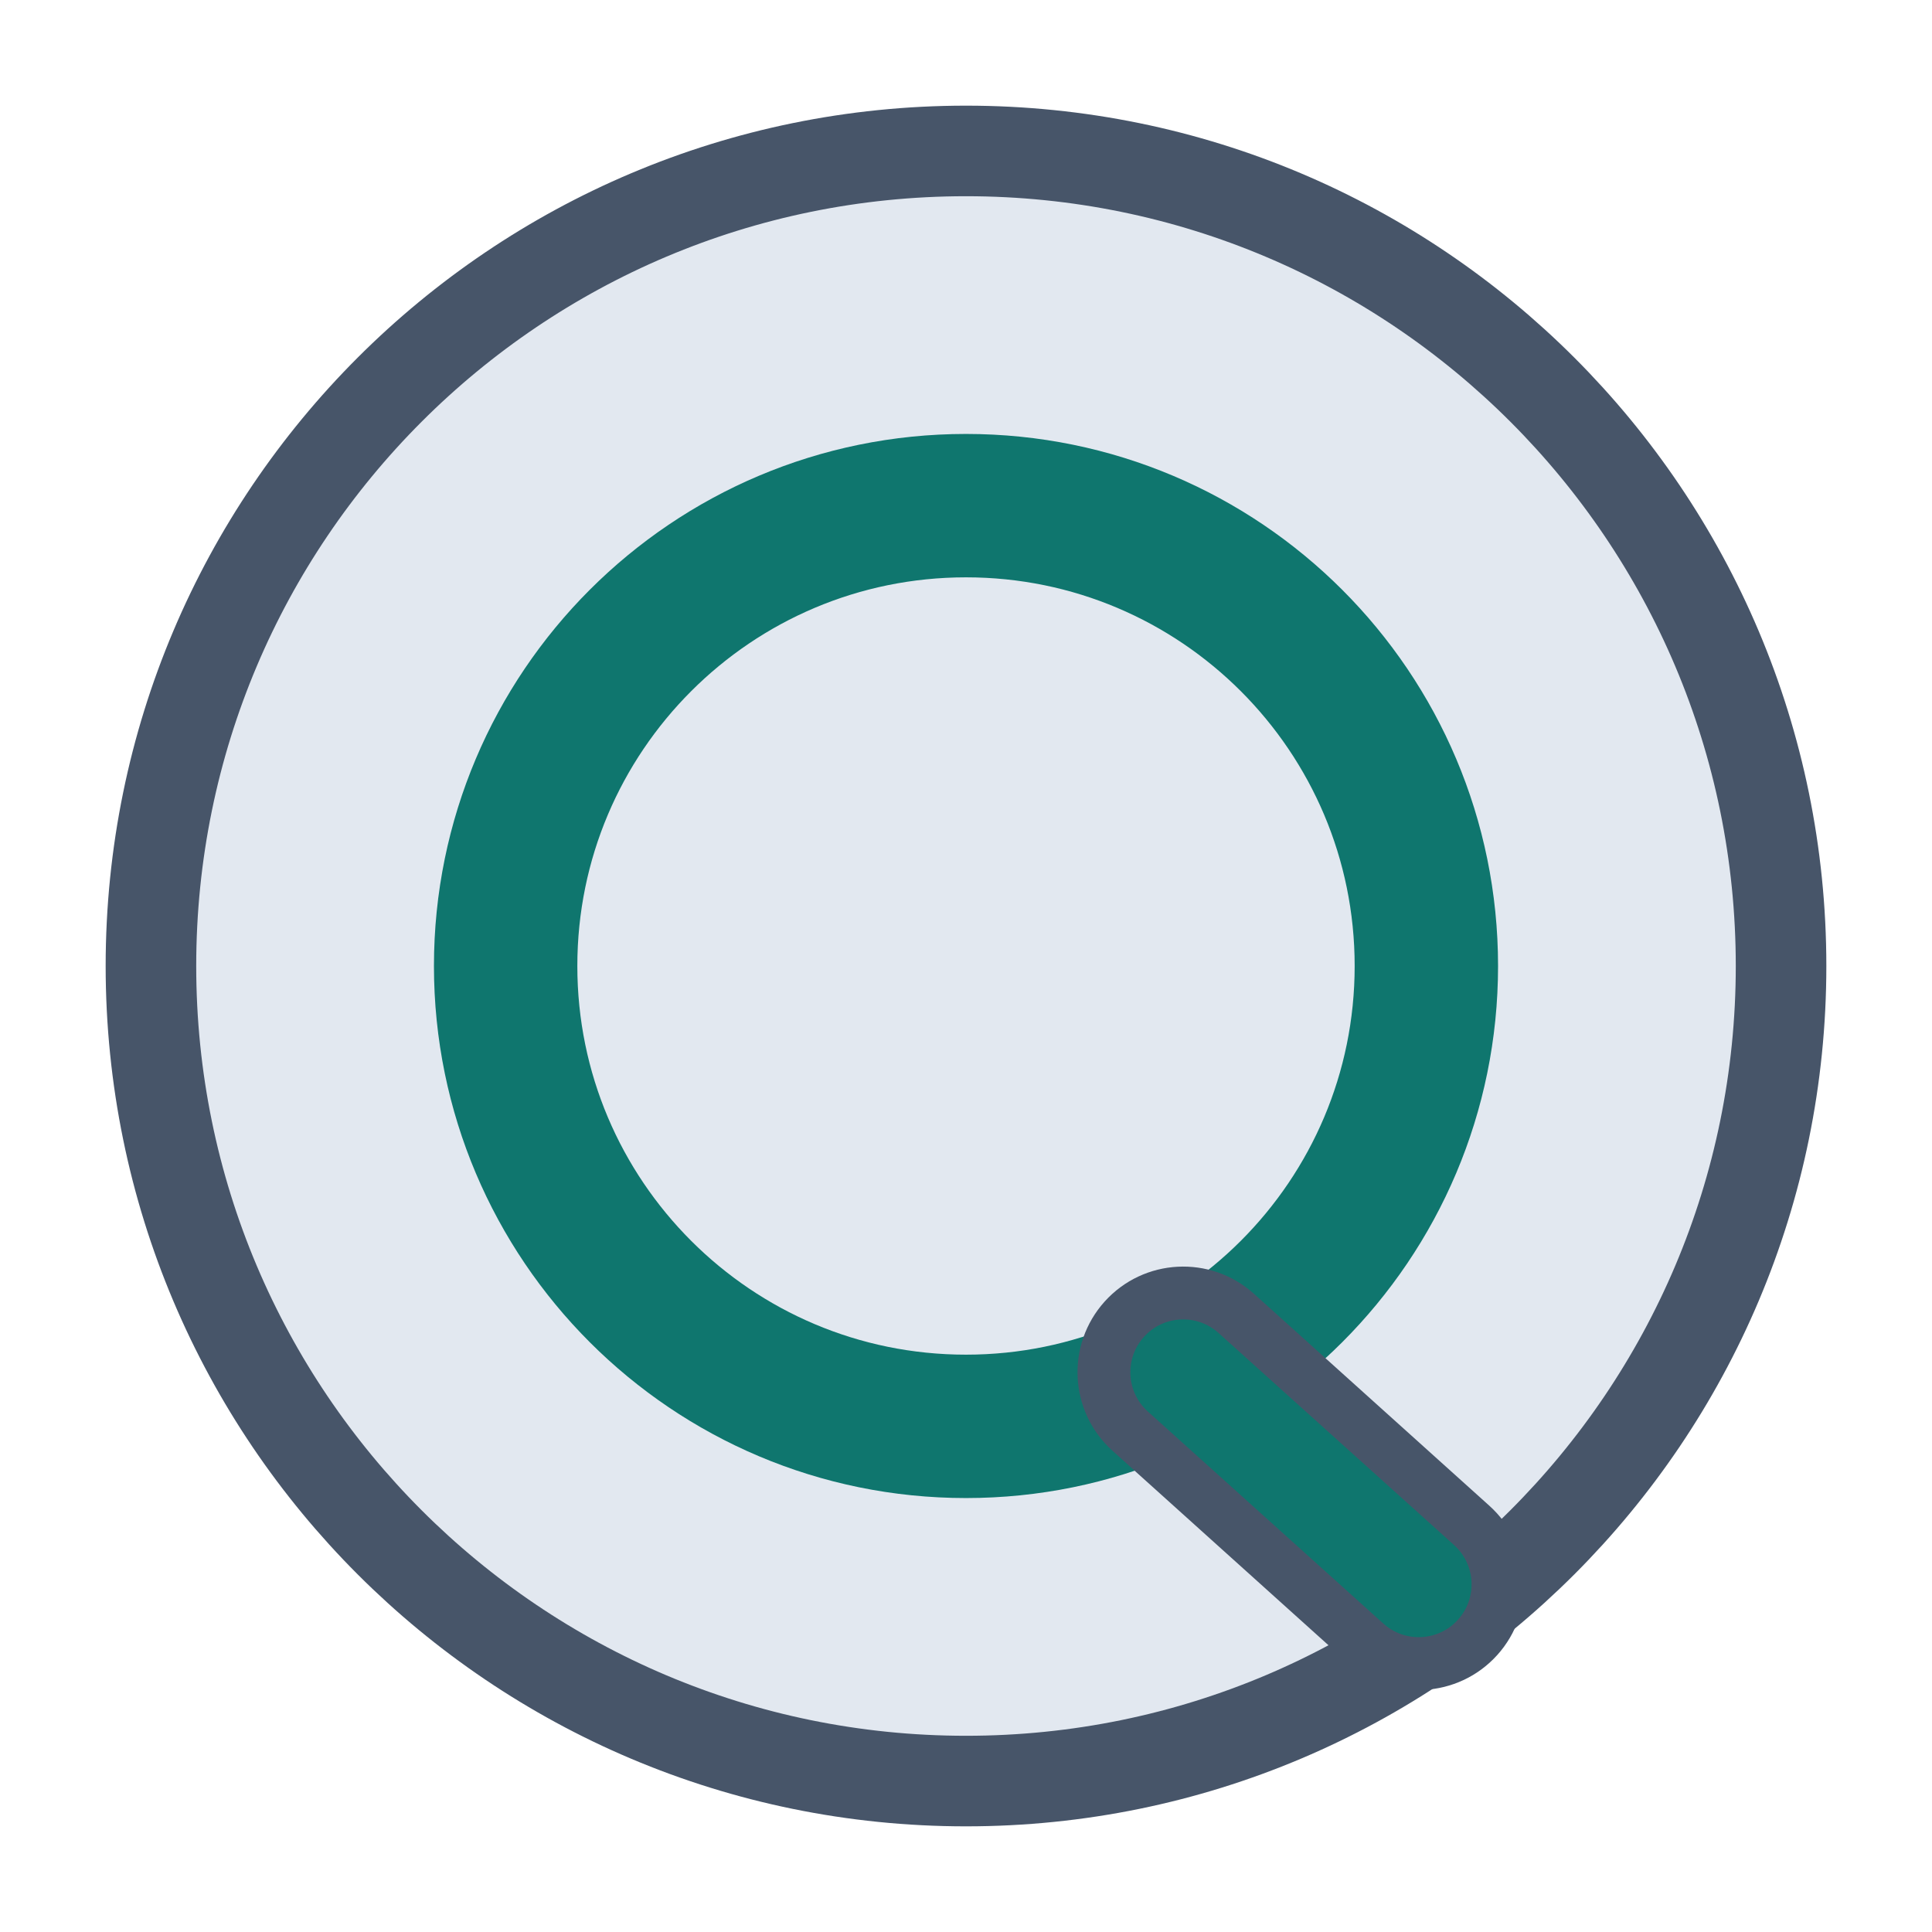
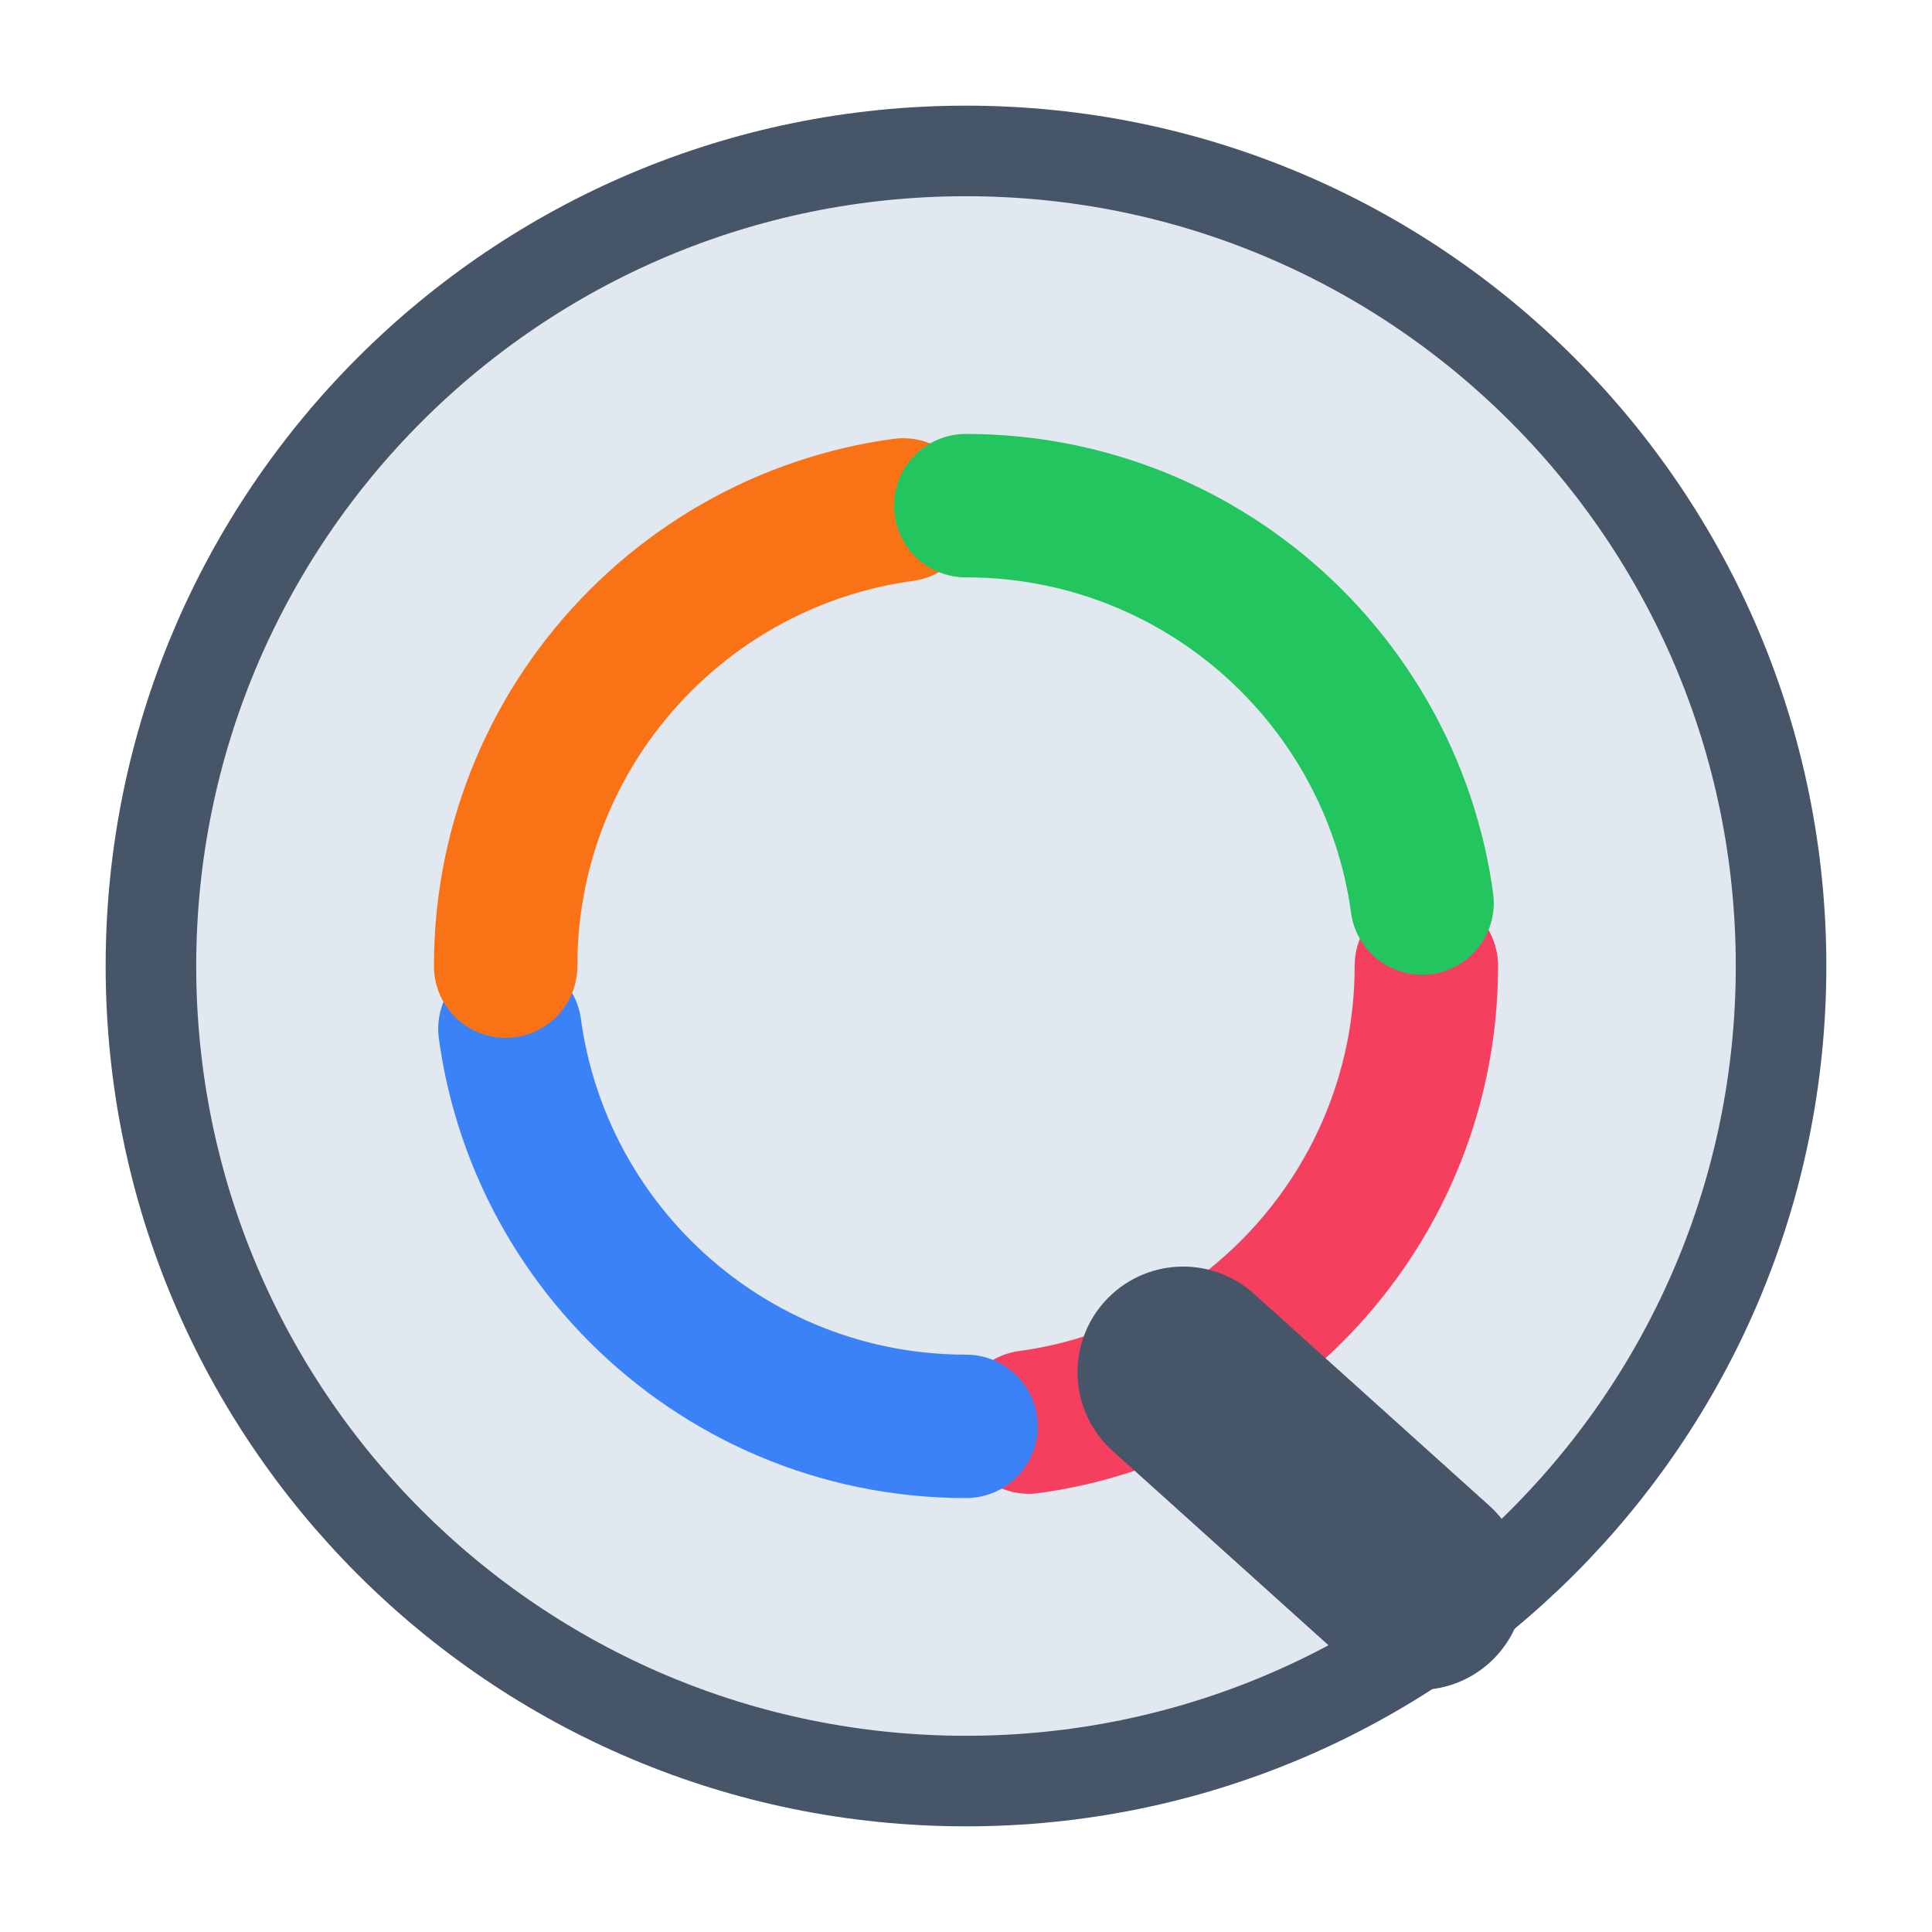
<svg xmlns="http://www.w3.org/2000/svg" width="512" height="512" viewBox="0 0 512 512" fill="none" role="img" aria-labelledby="title desc">
  <circle cx="256" cy="256" r="216" fill="#E2E8F0" stroke="#475569" stroke-width="24" />
-   <circle cx="256" cy="256" r="122" fill="none" stroke="#0F766E" stroke-width="38" stroke-linecap="round" />
-   <rect x="312" y="334" width="126" height="42" rx="21" transform="rotate(42 312 334)" fill="#0F766E" stroke="#475569" stroke-width="14" />
+   <circle cx="256" cy="256" r="122" fill="none" stroke="#F43F5E" stroke-width="38" stroke-linecap="round" stroke-dasharray="175 591.55" stroke-dashoffset="0" />
+   <circle cx="256" cy="256" r="122" fill="none" stroke="#3B82F6" stroke-width="38" stroke-linecap="round" stroke-dasharray="175 591.55" stroke-dashoffset="-191.64" />
+   <circle cx="256" cy="256" r="122" fill="none" stroke="#F97316" stroke-width="38" stroke-linecap="round" stroke-dasharray="175 591.55" stroke-dashoffset="-383.28" />
+   <circle cx="256" cy="256" r="122" fill="none" stroke="#22C55E" stroke-width="38" stroke-linecap="round" stroke-dasharray="175 591.55" stroke-dashoffset="-574.92" />
+   <rect x="312" y="334" width="126" height="42" rx="21" transform="rotate(42 312 334)" fill="#475569" stroke="#475569" stroke-width="14" />
</svg>
